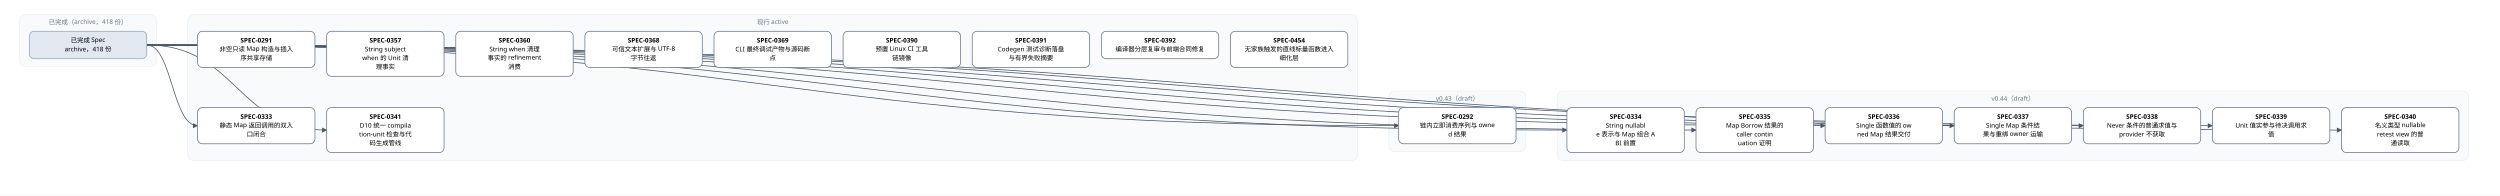
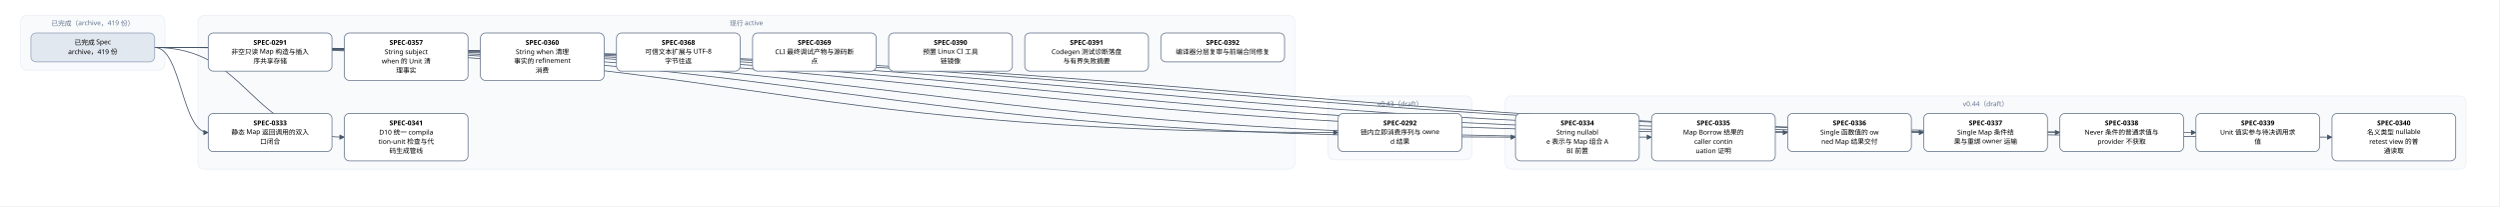
- <svg xmlns="http://www.w3.org/2000/svg" width="5112" height="400" viewBox="0 0 5112 400" font-family="PingFang SC, Microsoft YaHei, sans-serif">
+ <svg xmlns="http://www.w3.org/2000/svg" width="4848" height="400" viewBox="0 0 4848 400" font-family="PingFang SC, Microsoft YaHei, sans-serif">
  <defs>
    <marker id="arrow" viewBox="0 0 10 10" refX="9" refY="5" markerWidth="7" markerHeight="7" orient="auto-start-reverse">
      <path d="M0,0 L10,5 L0,10 z" fill="#475569" />
    </marker>
  </defs>
-   <rect width="5112" height="400" fill="#ffffff" />
+   <rect width="4848" height="400" fill="#ffffff" />
  <rect x="40" y="30" width="280" height="106" rx="12" fill="#f8fafc" stroke="#e2e8f0" />
-   <text x="180" y="50" text-anchor="middle" font-size="13" fill="#64748b">已完成（archive，418 份）</text>
-   <rect x="384" y="30" width="2392" height="298" rx="12" fill="#f8fafc" stroke="#e2e8f0" />
-   <text x="1580" y="50" text-anchor="middle" font-size="13" fill="#64748b">现行 active</text>
-   <rect x="2840" y="186" width="280" height="124" rx="12" fill="#f8fafc" stroke="#e2e8f0" />
-   <text x="2980" y="206" text-anchor="middle" font-size="13" fill="#64748b">v0.43（draft）</text>
-   <rect x="3184" y="186" width="1864" height="142" rx="12" fill="#f8fafc" stroke="#e2e8f0" />
-   <text x="4116" y="206" text-anchor="middle" font-size="13" fill="#64748b">v0.44（draft）</text>
-   <path d="M 300 92 C 1580 92, 1580 257, 2860 257" fill="none" stroke="#475569" stroke-width="1.5" marker-end="url(#arrow)" />
+   <text x="180" y="50" text-anchor="middle" font-size="13" fill="#64748b">已完成（archive，419 份）</text>
+   <rect x="384" y="30" width="2128" height="298" rx="12" fill="#f8fafc" stroke="#e2e8f0" />
+   <text x="1448" y="50" text-anchor="middle" font-size="13" fill="#64748b">现行 active</text>
+   <rect x="2576" y="186" width="280" height="124" rx="12" fill="#f8fafc" stroke="#e2e8f0" />
+   <text x="2716" y="206" text-anchor="middle" font-size="13" fill="#64748b">v0.43（draft）</text>
+   <rect x="2920" y="186" width="1864" height="142" rx="12" fill="#f8fafc" stroke="#e2e8f0" />
+   <text x="3852" y="206" text-anchor="middle" font-size="13" fill="#64748b">v0.44（draft）</text>
+   <path d="M 300 92 C 1448 92, 1448 257, 2596 257" fill="none" stroke="#475569" stroke-width="1.5" marker-end="url(#arrow)" />
  <path d="M 300 92 C 352 92, 352 257, 404 257" fill="none" stroke="#475569" stroke-width="1.5" marker-end="url(#arrow)" />
+   <path d="M 300 92 C 1620 92, 1620 266, 2940 266" fill="none" stroke="#475569" stroke-width="1.5" marker-end="url(#arrow)" />
  <path d="M 300 92 C 1752 92, 1752 266, 3204 266" fill="none" stroke="#475569" stroke-width="1.5" marker-end="url(#arrow)" />
-   <path d="M 300 92 C 1884 92, 1884 266, 3468 266" fill="none" stroke="#475569" stroke-width="1.5" marker-end="url(#arrow)" />
+   <path d="M 300 92 C 1884 92, 1884 257, 3468 257" fill="none" stroke="#475569" stroke-width="1.5" marker-end="url(#arrow)" />
  <path d="M 300 92 C 2016 92, 2016 257, 3732 257" fill="none" stroke="#475569" stroke-width="1.5" marker-end="url(#arrow)" />
  <path d="M 300 92 C 2148 92, 2148 257, 3996 257" fill="none" stroke="#475569" stroke-width="1.5" marker-end="url(#arrow)" />
  <path d="M 300 92 C 2280 92, 2280 257, 4260 257" fill="none" stroke="#475569" stroke-width="1.5" marker-end="url(#arrow)" />
-   <path d="M 300 92 C 2412 92, 2412 257, 4524 257" fill="none" stroke="#475569" stroke-width="1.5" marker-end="url(#arrow)" />
-   <path d="M 300 92 C 2544 92, 2544 266, 4788 266" fill="none" stroke="#475569" stroke-width="1.5" marker-end="url(#arrow)" />
+   <path d="M 300 92 C 2412 92, 2412 266, 4524 266" fill="none" stroke="#475569" stroke-width="1.5" marker-end="url(#arrow)" />
  <path d="M 300 92 C 484 92, 484 266, 668 266" fill="none" stroke="#475569" stroke-width="1.5" marker-end="url(#arrow)" />
  <rect x="404" y="64" width="240" height="74" rx="10" fill="#ffffff" stroke="#64748b" stroke-width="1.5" />
  <text x="524" y="87" text-anchor="middle" font-size="13" font-weight="600">SPEC-0291</text>
  <text x="524" y="105" text-anchor="middle" font-size="13">非空只读 Map 构造与插入</text>
  <text x="524" y="123" text-anchor="middle" font-size="13">序共享存储</text>
-   <rect x="2860" y="220" width="240" height="74" rx="10" fill="#ffffff" stroke="#64748b" stroke-width="1.5" />
-   <text x="2980" y="243" text-anchor="middle" font-size="13" font-weight="600">SPEC-0292</text>
-   <text x="2980" y="261" text-anchor="middle" font-size="13">链内立即消费序列与 owne</text>
-   <text x="2980" y="279" text-anchor="middle" font-size="13">d 结果</text>
+   <rect x="2596" y="220" width="240" height="74" rx="10" fill="#ffffff" stroke="#64748b" stroke-width="1.5" />
+   <text x="2716" y="243" text-anchor="middle" font-size="13" font-weight="600">SPEC-0292</text>
+   <text x="2716" y="261" text-anchor="middle" font-size="13">链内立即消费序列与 owne</text>
+   <text x="2716" y="279" text-anchor="middle" font-size="13">d 结果</text>
  <rect x="404" y="220" width="240" height="74" rx="10" fill="#ffffff" stroke="#64748b" stroke-width="1.5" />
  <text x="524" y="243" text-anchor="middle" font-size="13" font-weight="600">SPEC-0333</text>
  <text x="524" y="261" text-anchor="middle" font-size="13">静态 Map 返回调用的双入</text>
  <text x="524" y="279" text-anchor="middle" font-size="13">口闭合</text>
+   <rect x="2940" y="220" width="240" height="92" rx="10" fill="#ffffff" stroke="#64748b" stroke-width="1.5" />
+   <text x="3060" y="243" text-anchor="middle" font-size="13" font-weight="600">SPEC-0334</text>
+   <text x="3060" y="261" text-anchor="middle" font-size="13">String nullabl</text>
+   <text x="3060" y="279" text-anchor="middle" font-size="13">e 表示与 Map 组合 A</text>
+   <text x="3060" y="297" text-anchor="middle" font-size="13">BI 前置</text>
  <rect x="3204" y="220" width="240" height="92" rx="10" fill="#ffffff" stroke="#64748b" stroke-width="1.5" />
-   <text x="3324" y="243" text-anchor="middle" font-size="13" font-weight="600">SPEC-0334</text>
-   <text x="3324" y="261" text-anchor="middle" font-size="13">String nullabl</text>
-   <text x="3324" y="279" text-anchor="middle" font-size="13">e 表示与 Map 组合 A</text>
-   <text x="3324" y="297" text-anchor="middle" font-size="13">BI 前置</text>
-   <rect x="3468" y="220" width="240" height="92" rx="10" fill="#ffffff" stroke="#64748b" stroke-width="1.5" />
-   <text x="3588" y="243" text-anchor="middle" font-size="13" font-weight="600">SPEC-0335</text>
-   <text x="3588" y="261" text-anchor="middle" font-size="13">Map Borrow 结果的</text>
-   <text x="3588" y="279" text-anchor="middle" font-size="13"> caller contin</text>
-   <text x="3588" y="297" text-anchor="middle" font-size="13">uation 证明</text>
+   <text x="3324" y="243" text-anchor="middle" font-size="13" font-weight="600">SPEC-0335</text>
+   <text x="3324" y="261" text-anchor="middle" font-size="13">Map Borrow 结果的</text>
+   <text x="3324" y="279" text-anchor="middle" font-size="13"> caller contin</text>
+   <text x="3324" y="297" text-anchor="middle" font-size="13">uation 证明</text>
+   <rect x="3468" y="220" width="240" height="74" rx="10" fill="#ffffff" stroke="#64748b" stroke-width="1.5" />
+   <text x="3588" y="243" text-anchor="middle" font-size="13" font-weight="600">SPEC-0336</text>
+   <text x="3588" y="261" text-anchor="middle" font-size="13">Single 函数值的 ow</text>
+   <text x="3588" y="279" text-anchor="middle" font-size="13">ned Map 结果交付</text>
  <rect x="3732" y="220" width="240" height="74" rx="10" fill="#ffffff" stroke="#64748b" stroke-width="1.5" />
-   <text x="3852" y="243" text-anchor="middle" font-size="13" font-weight="600">SPEC-0336</text>
-   <text x="3852" y="261" text-anchor="middle" font-size="13">Single 函数值的 ow</text>
-   <text x="3852" y="279" text-anchor="middle" font-size="13">ned Map 结果交付</text>
+   <text x="3852" y="243" text-anchor="middle" font-size="13" font-weight="600">SPEC-0337</text>
+   <text x="3852" y="261" text-anchor="middle" font-size="13">Single Map 条件结</text>
+   <text x="3852" y="279" text-anchor="middle" font-size="13">果与重绑 owner 运输</text>
  <rect x="3996" y="220" width="240" height="74" rx="10" fill="#ffffff" stroke="#64748b" stroke-width="1.5" />
-   <text x="4116" y="243" text-anchor="middle" font-size="13" font-weight="600">SPEC-0337</text>
-   <text x="4116" y="261" text-anchor="middle" font-size="13">Single Map 条件结</text>
-   <text x="4116" y="279" text-anchor="middle" font-size="13">果与重绑 owner 运输</text>
+   <text x="4116" y="243" text-anchor="middle" font-size="13" font-weight="600">SPEC-0338</text>
+   <text x="4116" y="261" text-anchor="middle" font-size="13">Never 条件的普通求值与</text>
+   <text x="4116" y="279" text-anchor="middle" font-size="13"> provider 不获取</text>
  <rect x="4260" y="220" width="240" height="74" rx="10" fill="#ffffff" stroke="#64748b" stroke-width="1.5" />
-   <text x="4380" y="243" text-anchor="middle" font-size="13" font-weight="600">SPEC-0338</text>
-   <text x="4380" y="261" text-anchor="middle" font-size="13">Never 条件的普通求值与</text>
-   <text x="4380" y="279" text-anchor="middle" font-size="13"> provider 不获取</text>
-   <rect x="4524" y="220" width="240" height="74" rx="10" fill="#ffffff" stroke="#64748b" stroke-width="1.5" />
-   <text x="4644" y="243" text-anchor="middle" font-size="13" font-weight="600">SPEC-0339</text>
-   <text x="4644" y="261" text-anchor="middle" font-size="13">Unit 值实参与待决调用求</text>
-   <text x="4644" y="279" text-anchor="middle" font-size="13">值</text>
-   <rect x="4788" y="220" width="240" height="92" rx="10" fill="#ffffff" stroke="#64748b" stroke-width="1.5" />
-   <text x="4908" y="243" text-anchor="middle" font-size="13" font-weight="600">SPEC-0340</text>
-   <text x="4908" y="261" text-anchor="middle" font-size="13">名义类型 nullable </text>
-   <text x="4908" y="279" text-anchor="middle" font-size="13">retest view 的普</text>
-   <text x="4908" y="297" text-anchor="middle" font-size="13">通读取</text>
+   <text x="4380" y="243" text-anchor="middle" font-size="13" font-weight="600">SPEC-0339</text>
+   <text x="4380" y="261" text-anchor="middle" font-size="13">Unit 值实参与待决调用求</text>
+   <text x="4380" y="279" text-anchor="middle" font-size="13">值</text>
+   <rect x="4524" y="220" width="240" height="92" rx="10" fill="#ffffff" stroke="#64748b" stroke-width="1.5" />
+   <text x="4644" y="243" text-anchor="middle" font-size="13" font-weight="600">SPEC-0340</text>
+   <text x="4644" y="261" text-anchor="middle" font-size="13">名义类型 nullable </text>
+   <text x="4644" y="279" text-anchor="middle" font-size="13">retest view 的普</text>
+   <text x="4644" y="297" text-anchor="middle" font-size="13">通读取</text>
  <rect x="668" y="220" width="240" height="92" rx="10" fill="#ffffff" stroke="#64748b" stroke-width="1.5" />
  <text x="788" y="243" text-anchor="middle" font-size="13" font-weight="600">SPEC-0341</text>
  <text x="788" y="261" text-anchor="middle" font-size="13">D10 统一 compila</text>
  <text x="788" y="279" text-anchor="middle" font-size="13">tion-unit 检查与代</text>
  <text x="788" y="297" text-anchor="middle" font-size="13">码生成管线</text>
  <rect x="668" y="64" width="240" height="92" rx="10" fill="#ffffff" stroke="#64748b" stroke-width="1.5" />
  <text x="788" y="87" text-anchor="middle" font-size="13" font-weight="600">SPEC-0357</text>
  <text x="788" y="105" text-anchor="middle" font-size="13">String subject</text>
  <text x="788" y="123" text-anchor="middle" font-size="13"> when 的 Unit 清</text>
  <text x="788" y="141" text-anchor="middle" font-size="13">理事实</text>
  <rect x="932" y="64" width="240" height="92" rx="10" fill="#ffffff" stroke="#64748b" stroke-width="1.5" />
  <text x="1052" y="87" text-anchor="middle" font-size="13" font-weight="600">SPEC-0360</text>
  <text x="1052" y="105" text-anchor="middle" font-size="13">String when 清理</text>
  <text x="1052" y="123" text-anchor="middle" font-size="13">事实的 refinement</text>
  <text x="1052" y="141" text-anchor="middle" font-size="13"> 消费</text>
  <rect x="1196" y="64" width="240" height="74" rx="10" fill="#ffffff" stroke="#64748b" stroke-width="1.5" />
  <text x="1316" y="87" text-anchor="middle" font-size="13" font-weight="600">SPEC-0368</text>
  <text x="1316" y="105" text-anchor="middle" font-size="13">可信文本扩展与 UTF-8 </text>
  <text x="1316" y="123" text-anchor="middle" font-size="13">字节往返</text>
  <rect x="1460" y="64" width="240" height="74" rx="10" fill="#ffffff" stroke="#64748b" stroke-width="1.5" />
  <text x="1580" y="87" text-anchor="middle" font-size="13" font-weight="600">SPEC-0369</text>
  <text x="1580" y="105" text-anchor="middle" font-size="13">CLI 最终调试产物与源码断</text>
  <text x="1580" y="123" text-anchor="middle" font-size="13">点</text>
  <rect x="1724" y="64" width="240" height="74" rx="10" fill="#ffffff" stroke="#64748b" stroke-width="1.5" />
  <text x="1844" y="87" text-anchor="middle" font-size="13" font-weight="600">SPEC-0390</text>
  <text x="1844" y="105" text-anchor="middle" font-size="13">预置 Linux CI 工具</text>
  <text x="1844" y="123" text-anchor="middle" font-size="13">链镜像</text>
  <rect x="1988" y="64" width="240" height="74" rx="10" fill="#ffffff" stroke="#64748b" stroke-width="1.5" />
  <text x="2108" y="87" text-anchor="middle" font-size="13" font-weight="600">SPEC-0391</text>
  <text x="2108" y="105" text-anchor="middle" font-size="13">Codegen 测试诊断落盘</text>
  <text x="2108" y="123" text-anchor="middle" font-size="13">与有界失败摘要</text>
  <rect x="2252" y="64" width="240" height="56" rx="10" fill="#ffffff" stroke="#64748b" stroke-width="1.5" />
  <text x="2372" y="87" text-anchor="middle" font-size="13" font-weight="600">SPEC-0392</text>
  <text x="2372" y="105" text-anchor="middle" font-size="13">编译器分层复审与前端合同修复</text>
-   <rect x="2516" y="64" width="240" height="74" rx="10" fill="#ffffff" stroke="#64748b" stroke-width="1.5" />
-   <text x="2636" y="87" text-anchor="middle" font-size="13" font-weight="600">SPEC-0454</text>
-   <text x="2636" y="105" text-anchor="middle" font-size="13">无家族触发的直线标量函数进入</text>
-   <text x="2636" y="123" text-anchor="middle" font-size="13">细化层</text>
  <rect x="60" y="64" width="240" height="56" rx="10" fill="#e2e8f0" stroke="#94a3b8" stroke-width="1.5" />
  <text x="180" y="87" text-anchor="middle" font-size="13">已完成 Spec</text>
-   <text x="180" y="105" text-anchor="middle" font-size="13">archive，418 份</text>
+   <text x="180" y="105" text-anchor="middle" font-size="13">archive，419 份</text>
</svg>
